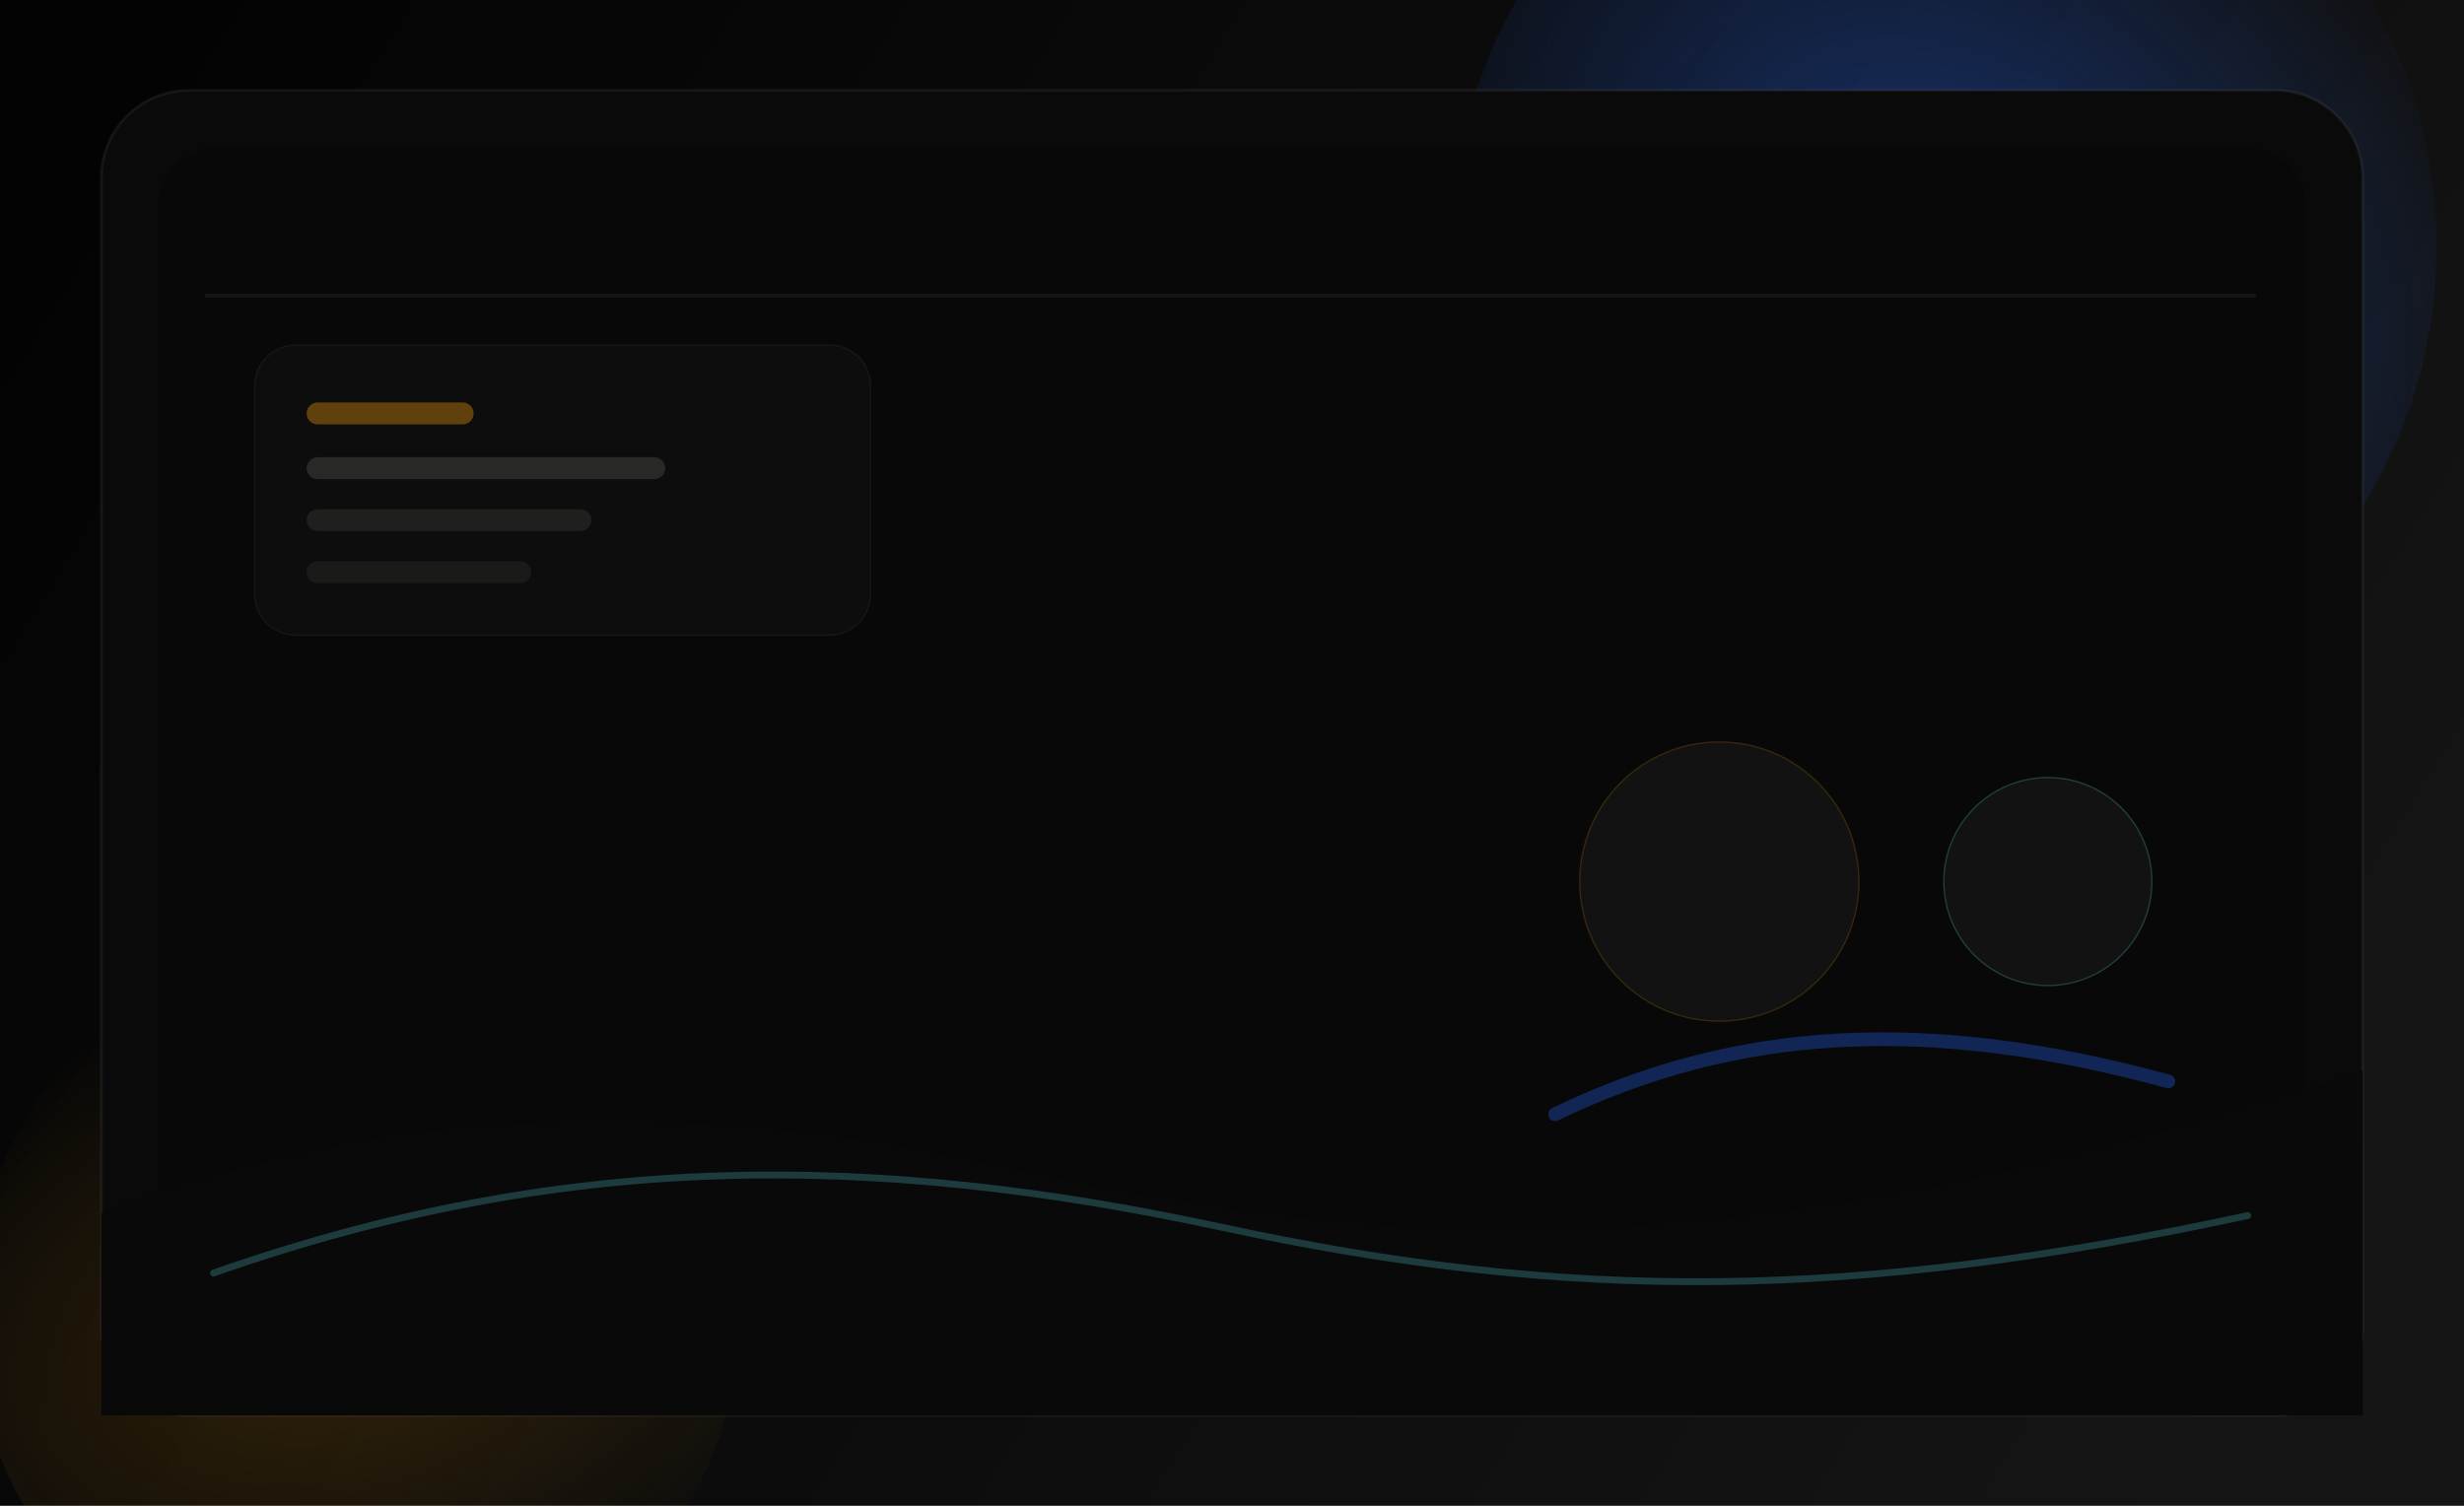
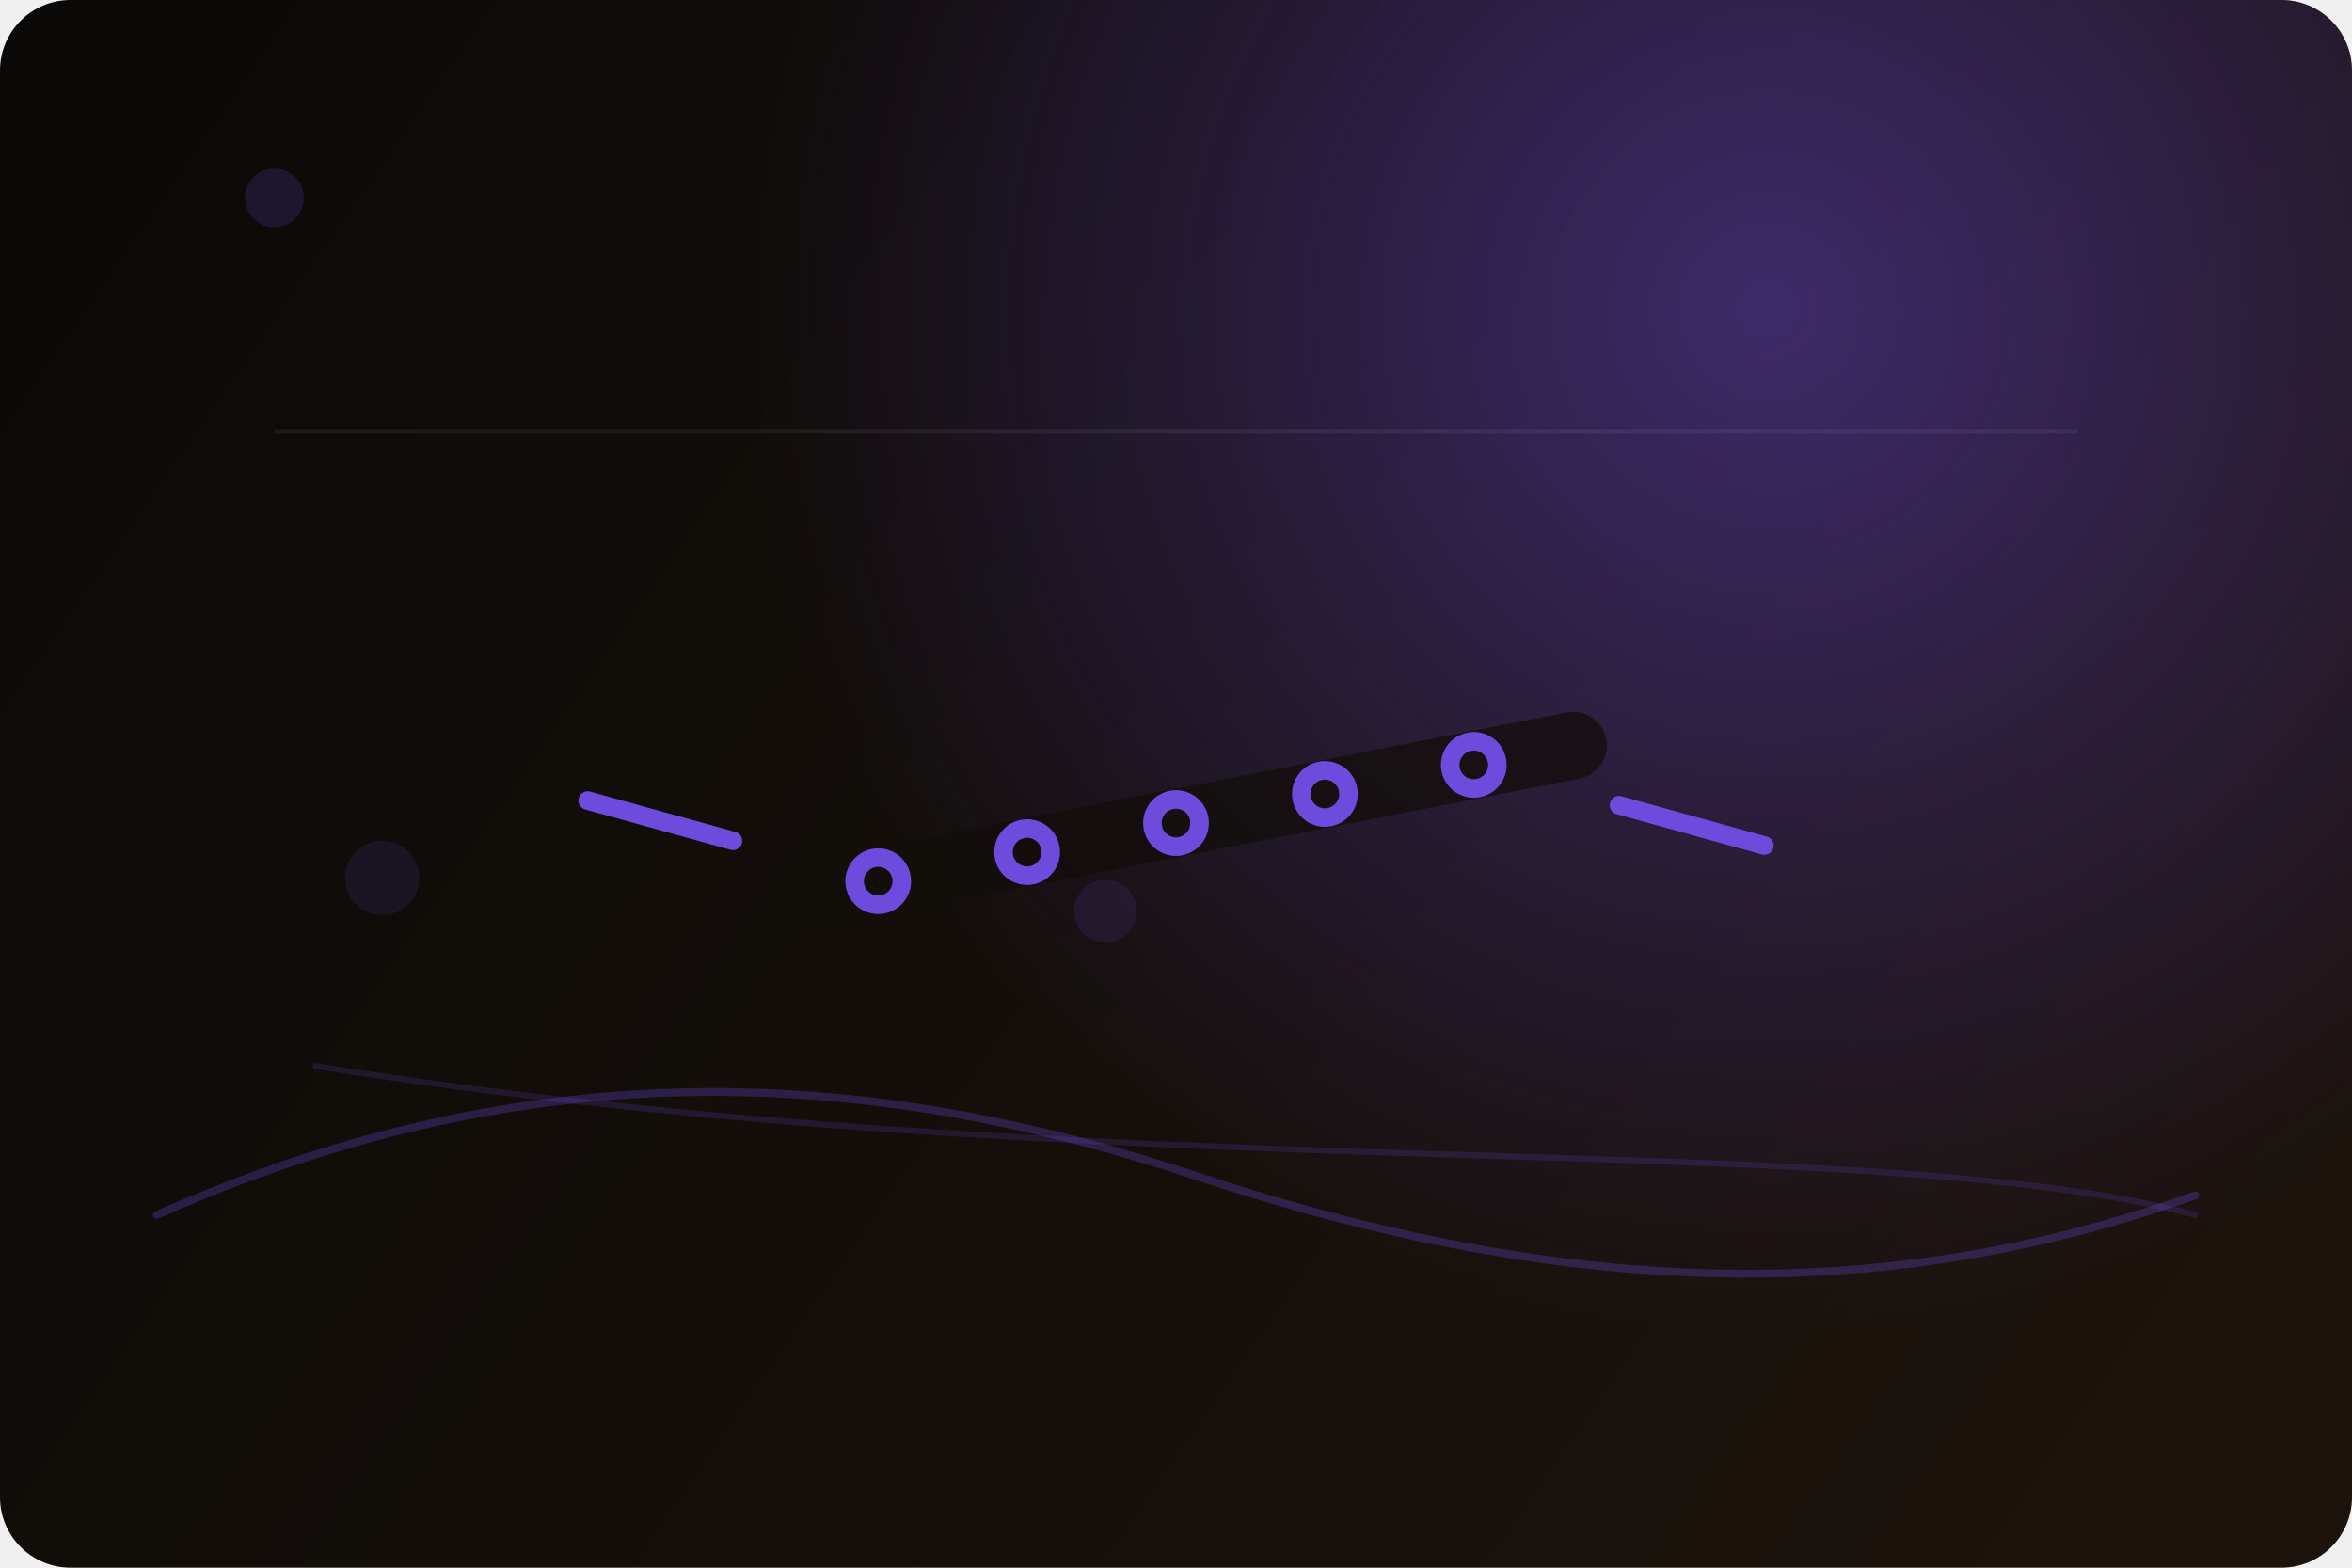
- <svg xmlns="http://www.w3.org/2000/svg" width="1800" height="1100" viewBox="0 0 1800 1100" fill="none">
+ <svg xmlns="http://www.w3.org/2000/svg" width="1200" height="800" viewBox="0 0 1200 800" fill="none">
  <defs>
-     <linearGradient id="bg-understanding-taal-in-indian-music" x1="80" y1="60" x2="1660" y2="1040" gradientUnits="userSpaceOnUse">
-       <stop offset="0" stop-color="#030303" />
-       <stop offset="1" stop-color="#151515" />
+     <linearGradient id="bg" x1="80" y1="40" x2="1120" y2="760" gradientUnits="userSpaceOnUse">
+       <stop offset="0" stop-color="#0c0a08" />
+       <stop offset="1" stop-color="#1c130c" />
    </linearGradient>
-     <radialGradient id="glow-understanding-taal-in-indian-music" cx="0" cy="0" r="1" gradientUnits="userSpaceOnUse" gradientTransform="translate(1420 180) rotate(35) scale(460 360)">
-       <stop offset="0" stop-color="#2563EB" stop-opacity="0.42" />
-       <stop offset="1" stop-color="#2563EB" stop-opacity="0" />
-     </radialGradient>
-     <radialGradient id="gold-understanding-taal-in-indian-music" cx="0" cy="0" r="1" gradientUnits="userSpaceOnUse" gradientTransform="translate(260 960) rotate(-18) scale(420 260)">
-       <stop offset="0" stop-color="#F59E0B" stop-opacity="0.18" />
-       <stop offset="1" stop-color="#F59E0B" stop-opacity="0" />
+     <radialGradient id="glow" cx="0" cy="0" r="1" gradientUnits="userSpaceOnUse" gradientTransform="translate(900 160) rotate(30) scale(520)">
+       <stop offset="0" stop-color="#6D4BDD" stop-opacity="0.45" />
+       <stop offset="1" stop-color="#6D4BDD" stop-opacity="0" />
    </radialGradient>
  </defs>
-   <rect width="1800" height="1100" fill="url(#bg-understanding-taal-in-indian-music)" />
-   <circle cx="1420" cy="180" r="360" fill="url(#glow-understanding-taal-in-indian-music)" />
-   <circle cx="260" cy="960" r="280" fill="url(#gold-understanding-taal-in-indian-music)" />
-   <rect x="74" y="66" width="1652" height="968" rx="64" fill="#0A0A0A" stroke="#FFFFFF" stroke-opacity="0.06" stroke-width="2" />
-   <rect x="116" y="108" width="1568" height="884" rx="42" fill="#070707" fill-opacity="0.74" />
-   <path d="M74 886C296 804 504 802 738 854C1038 920 1292 926 1726 782V1034H74V886Z" fill="#090909" />
-   <path d="M150 216H1648" stroke="#FFFFFF" stroke-opacity="0.05" stroke-width="3" />
-   <path d="M156 930C412 840 638 842 890 896C1148 952 1354 950 1642 888" stroke="#67E8F9" stroke-opacity="0.22" stroke-width="5" stroke-linecap="round" />
-   <rect x="186" y="252" width="450" height="212" rx="30" fill="#0D0D0D" stroke="#FFFFFF" stroke-opacity="0.05" />
-   <rect x="224" y="294" width="122" height="16" rx="8" fill="#F59E0B" fill-opacity="0.36" />
-   <rect x="224" y="334" width="262" height="16" rx="8" fill="#F5F1E8" fill-opacity="0.12" />
-   <rect x="224" y="372" width="208" height="16" rx="8" fill="#F5F1E8" fill-opacity="0.08" />
-   <rect x="224" y="410" width="164" height="16" rx="8" fill="#F5F1E8" fill-opacity="0.06" />
-   <circle cx="1256" cy="644" r="102" fill="#121212" stroke="#F59E0B" stroke-opacity="0.18" />
-   <circle cx="1496" cy="644" r="76" fill="#121212" stroke="#67E8F9" stroke-opacity="0.22" />
-   <path d="M1136 814C1268 750 1408 742 1584 790" stroke="#2563EB" stroke-opacity="0.34" stroke-width="10" stroke-linecap="round" />
+   <rect width="1200" height="800" rx="36" fill="url(#bg)" />
+   <rect width="1200" height="800" rx="36" fill="url(#glow)" />
+   <path d="M80 620C260 540 430 540 610 600C820 670 980 660 1120 610" stroke="#6D4BDD" stroke-opacity="0.28" stroke-width="4" stroke-linecap="round" />
+   <path d="M140 220H1060" stroke="#ffffff" stroke-opacity="0.06" stroke-width="2" />
+   <circle cx="140" cy="101" r="15" fill="#6D4BDD" fill-opacity="0.18" />
+   <circle cx="195" cy="448" r="19" fill="#6D4BDD" fill-opacity="0.12" />
+   <circle cx="564" cy="465" r="16" fill="#6D4BDD" fill-opacity="0.12" />
+   <path d="M161 544 C 562 608, 948 574, 1120 620" stroke="#6D4BDD" stroke-opacity="0.18" stroke-width="3" stroke-linecap="round" />
+   <g transform="translate(600 420) rotate(-11.05) scale(0.86)" stroke="#6D4BDD" stroke-width="11" stroke-linecap="round" stroke-linejoin="round">
+     <rect x="-260" y="-20" width="520" height="40" rx="20" fill="#120e0a" opacity="0.75" stroke="none" />
+     <circle cx="-180" cy="0" r="14" />
+     <circle cx="-90" cy="0" r="14" />
+     <circle cx="0" cy="0" r="14" />
+     <circle cx="90" cy="0" r="14" />
+     <circle cx="180" cy="0" r="14" />
+     <path d="M-260 -40L-340 -80" />
+     <path d="M260 40L340 80" />
+   </g>
</svg>
